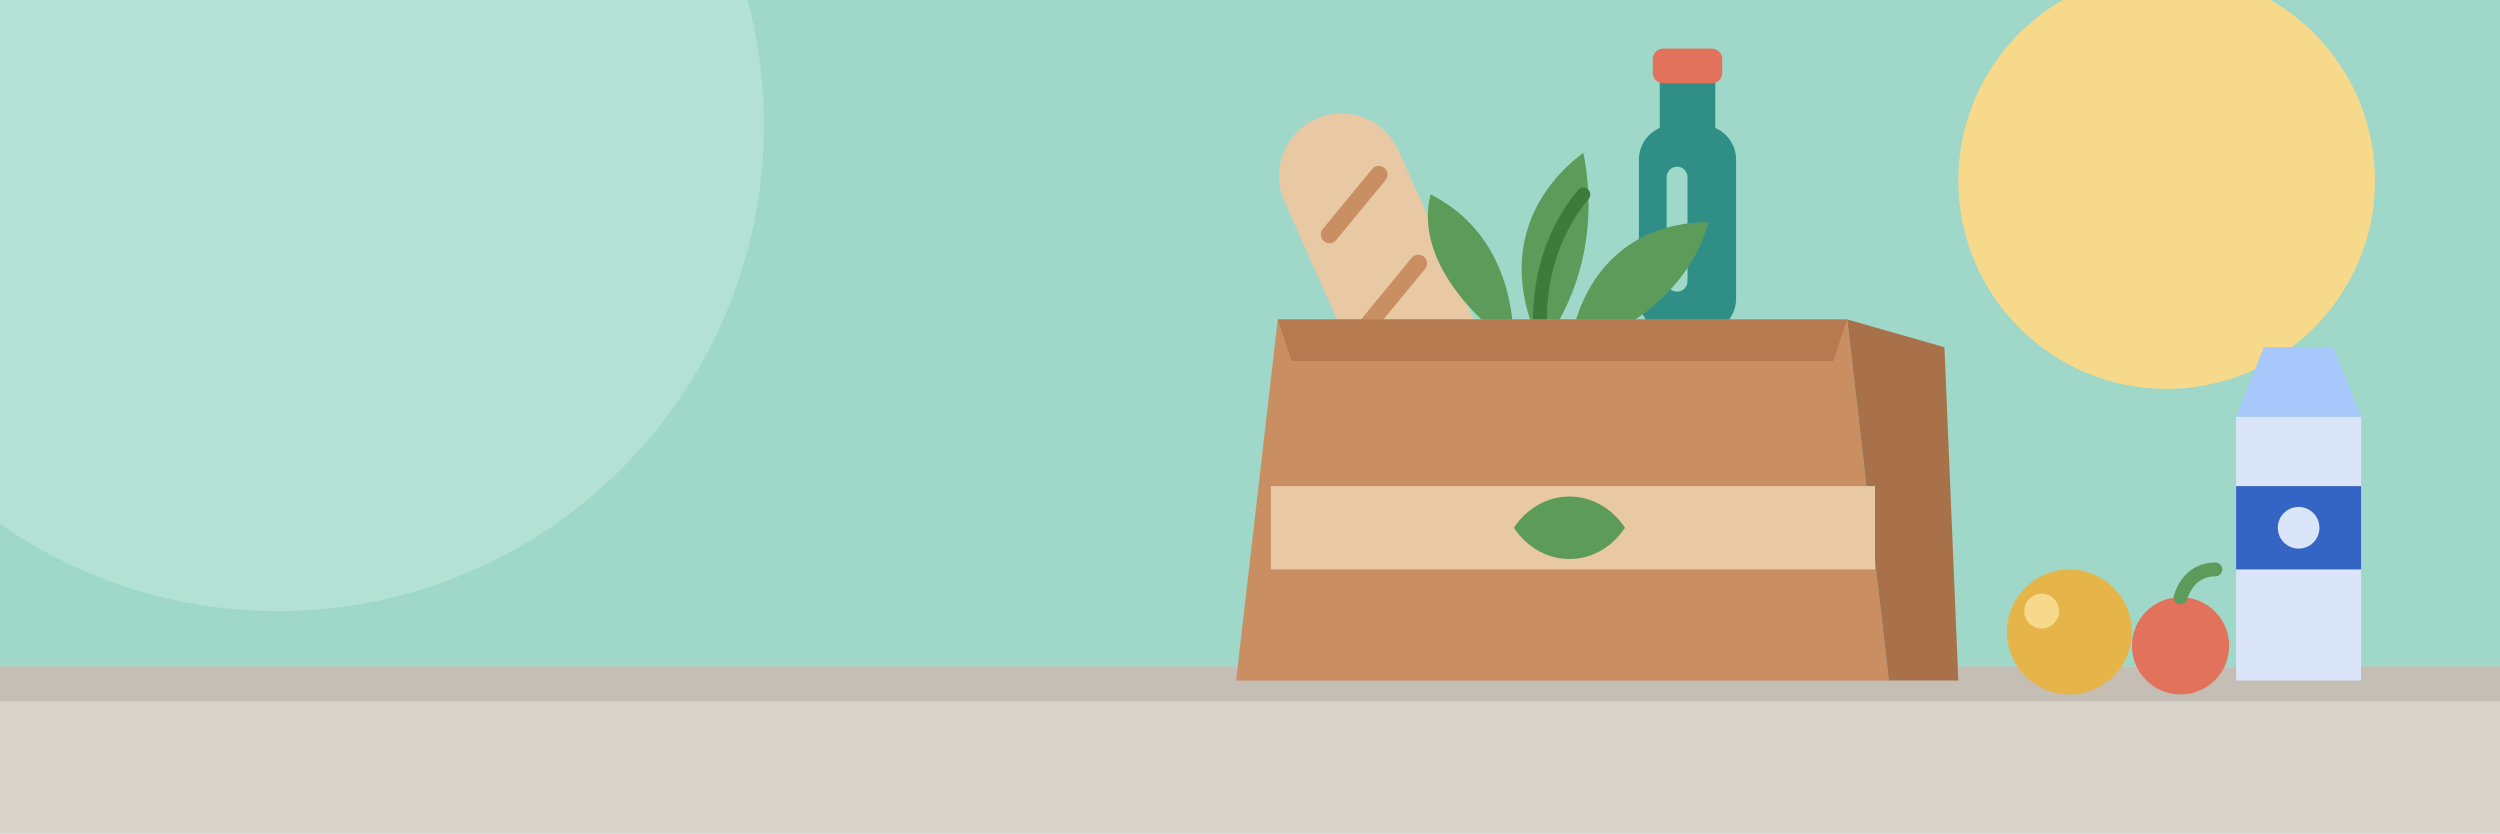
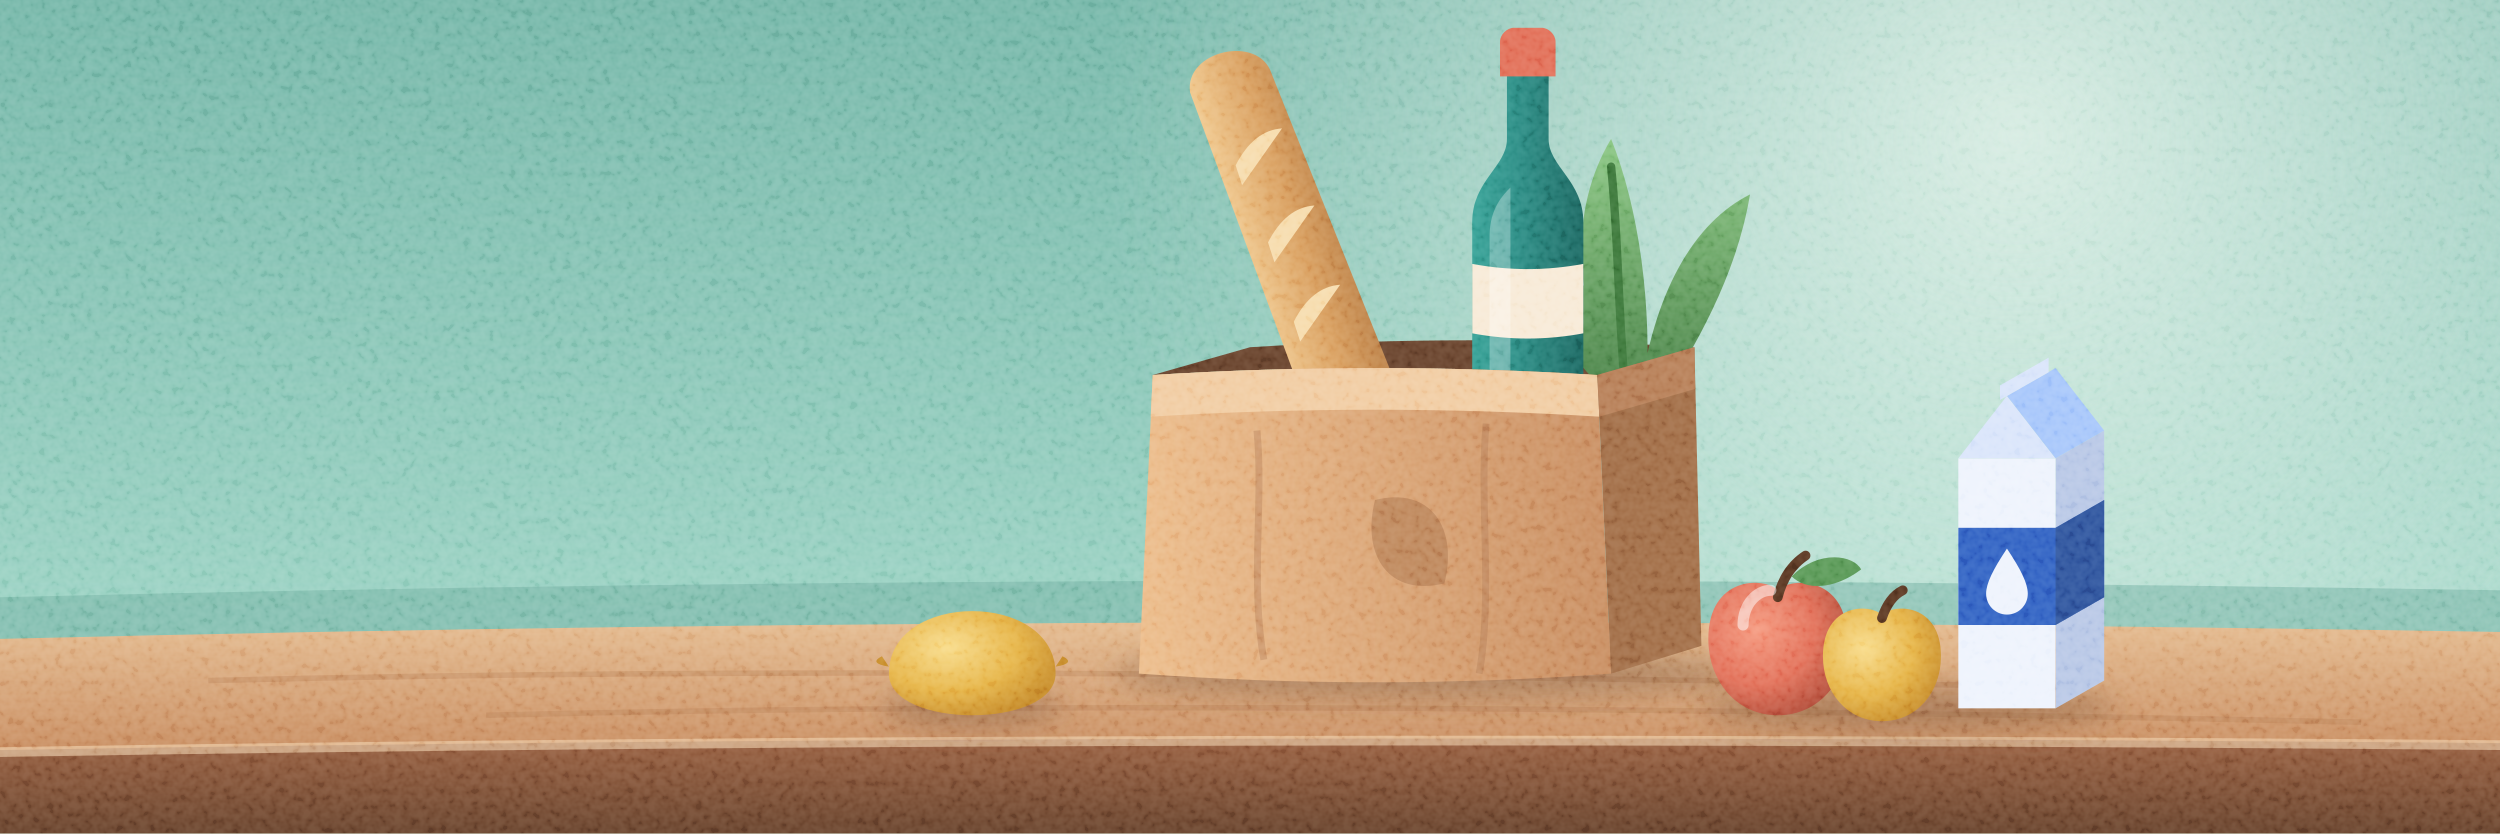
- <svg xmlns="http://www.w3.org/2000/svg" viewBox="0 0 360 120" width="360" height="120" preserveAspectRatio="xMidYMid slice">
-   <rect width="360" height="120" fill="#9fd8c8" />
-   <circle cx="40" cy="18" r="70" fill="#b3e1d4" />
-   <circle cx="312" cy="26" r="30" fill="#f6d98b" />
-   <path d="M0 96h360v24H0z" fill="#d9d4cc" />
-   <path d="M0 96h360v5H0z" fill="#c4beb4" />
-   <g transform="rotate(-24 214 50)">
-     <rect x="196" y="10" width="18" height="80" rx="9" fill="#e8c9a4" />
-     <path d="M200 26l10-5M200 40l10-5M200 54l10-5" stroke="#c98f63" stroke-width="2.5" stroke-linecap="round" />
+ <svg xmlns="http://www.w3.org/2000/svg" viewBox="0 0 360 120" width="360" height="120" preserveAspectRatio="xMidYMid slice" data-solid="93">
+   <rect width="360" height="120" fill="#8fcbbc" />
+   <defs>
+     <linearGradient id="wall" x1="0" y1="0" x2="0" y2="1">
+       <stop offset="0" stop-color="#78b8aa" />
+       <stop offset="1" stop-color="#a9dccd" />
+     </linearGradient>
+     <radialGradient id="glow">
+       <stop offset="0" stop-color="#f4fbf3" stop-opacity=".75" />
+       <stop offset="1" stop-color="#f4fbf3" stop-opacity="0" />
+     </radialGradient>
+     <linearGradient id="top" x1="0" y1="0" x2="0" y2="1">
+       <stop offset="0" stop-color="#e4bb90" />
+       <stop offset=".6" stop-color="#c98f63" />
+     </linearGradient>
+     <linearGradient id="edge" x1="0" y1="0" x2="0" y2="1">
+       <stop offset="0" stop-color="#9a6243" />
+       <stop offset="1" stop-color="#6b4630" />
+     </linearGradient>
+     <linearGradient id="bag" x1="0" y1="0" x2="1" y2="0">
+       <stop offset="0" stop-color="#ecbd8c" />
+       <stop offset="1" stop-color="#c98f63" />
+     </linearGradient>
+     <linearGradient id="bread" x1="0" y1="0" x2="1" y2="0">
+       <stop offset="0" stop-color="#f0c88e" />
+       <stop offset=".5" stop-color="#d9a061" />
+       <stop offset="1" stop-color="#b57a43" />
+     </linearGradient>
+     <linearGradient id="glass" x1="0" y1="0" x2="1" y2="0">
+       <stop offset="0" stop-color="#3aa398" />
+       <stop offset=".4" stop-color="#2f8f87" />
+       <stop offset="1" stop-color="#1f6a64" />
+     </linearGradient>
+     <linearGradient id="leaf" x1="0" y1="0" x2="0" y2="1">
+       <stop offset="0" stop-color="#8cc785" />
+       <stop offset="1" stop-color="#4a8148" />
+     </linearGradient>
+     <radialGradient id="apple" cx=".35" cy=".35" r=".7">
+       <stop offset="0" stop-color="#f59a80" />
+       <stop offset=".6" stop-color="#e2725b" />
+       <stop offset="1" stop-color="#b5503d" />
+     </radialGradient>
+     <radialGradient id="orange" cx=".35" cy=".35" r=".7">
+       <stop offset="0" stop-color="#f8dc8c" />
+       <stop offset=".6" stop-color="#e6b54a" />
+       <stop offset="1" stop-color="#c98f2e" />
+     </radialGradient>
+     <filter id="soft" x="-30%" y="-150%" width="160%" height="400%">
+       <feGaussianBlur stdDeviation="2" />
+     </filter>
+     <filter id="grain" x="0" y="0" width="100%" height="100%">
+       <feTurbulence type="fractalNoise" baseFrequency=".9" numOctaves="2" seed="7" stitchTiles="stitch" />
+       <feColorMatrix values="2.2 0 0 0 -.6  2.2 0 0 0 -.6  2.2 0 0 0 -.6  0 0 0 0 1" />
+     </filter>
+     <path id="ap" d="M0-17C-2-19-10-19-10-10C-10-4-6 1 0 1S10-4 10-10C10-19 2-19 0-17Z" />
+   </defs>
+   <g id="back">
+     <rect width="360" height="120" fill="url(#wall)" />
+     <circle cx="290" cy="20" r="130" fill="url(#glow)" />
+     <path d="M0 86C120 83 240 83 360 85V95H0Z" fill="#6fae9f" opacity=".5" />
  </g>
-   <rect x="236" y="18" width="14" height="30" rx="5" fill="#2f8f87" />
-   <rect x="239" y="10" width="8" height="12" rx="2" fill="#2f8f87" />
-   <rect x="238" y="7" width="10" height="5" rx="1.5" fill="#e2725b" />
-   <rect x="240" y="24" width="3" height="18" rx="1.5" fill="#9fd8c8" />
-   <path d="M222 50c-6-12-2-22 6-28 2 10 0 20-6 28zM226 50c2-12 10-18 20-18-2 8-10 16-20 18zM218 50c-8-6-14-14-12-22 8 4 12 12 12 22z" fill="#5d9b5a" />
-   <path d="M222 50c-1-8 1-16 6-22" fill="none" stroke="#3f7a3d" stroke-width="2" stroke-linecap="round" />
-   <path d="M184 46h82l6 52h-94z" fill="#c98f63" />
-   <path d="M266 46l14 4 2 48h-10z" fill="#a8714a" />
-   <path d="M184 46h82l-2 6h-78z" fill="#b57a50" />
-   <rect x="183" y="70" width="87" height="12" fill="#e8c9a4" />
-   <path d="M218 76c4-6 12-6 16 0-4 6-12 6-16 0z" fill="#5d9b5a" />
-   <circle cx="298" cy="91" r="9" fill="#e6b54a" />
-   <circle cx="294" cy="88" r="2.5" fill="#f6d98b" />
-   <circle cx="314" cy="93" r="7" fill="#e2725b" />
-   <path d="M314 86c1-3 3-4 5-4" fill="none" stroke="#5d9b5a" stroke-width="2" stroke-linecap="round" />
-   <path d="M322 60h18v38h-18z" fill="#dae5fa" />
-   <path d="M322 60l4-10h10l4 10z" fill="#a8c7fa" />
-   <rect x="322" y="70" width="18" height="12" fill="#3565c4" />
-   <circle cx="331" cy="76" r="3" fill="#dae5fa" />
+   <g id="mid">
+     <path d="M0 92C120 89 240 89 360 91V120H0Z" fill="url(#top)" />
+     <path d="M30 98C110 96 200 97 300 99M70 103C150 101 250 102 340 104" fill="none" stroke="#b57a50" stroke-width=".8" opacity=".35" />
+     <path d="M0 108C120 106 240 106 360 107V120H0Z" fill="url(#edge)" />
+     <path d="M0 107.6C120 105.6 240 105.6 360 106.6V108C240 107 120 107 0 109Z" fill="#f0d2ad" opacity=".6" />
+   </g>
+   <g id="near">
+     <ellipse cx="206" cy="97" rx="46" ry="3.5" fill="#5e3b26" opacity=".35" filter="url(#soft)" />
+     <ellipse cx="140" cy="102" rx="13" ry="2.5" fill="#5e3b26" opacity=".35" filter="url(#soft)" />
+     <ellipse cx="275" cy="102" rx="30" ry="3" fill="#5e3b26" opacity=".35" filter="url(#soft)" />
+     <path d="M166 54L180 50Q212 48 244 50L230 54Q198 52 166 54Z" fill="#6b4630" />
+     <path d="M187 8C188 2 199 3 199 9L204 84C204 90 191 90 190 84Z" fill="url(#bread)" transform="rotate(-18 196 60)" />
+     <path d="M190 20Q194 16 198 17Q194 20 190 23ZM191 32Q195 28 199 29Q195 32 191 35ZM191 44Q195 40 199 41Q195 44 191 47Z" fill="#f6dcae" transform="rotate(-18 196 60)" />
+     <path d="M234 58C226 44 226 30 232 20C236 30 238 44 237 58ZM236 58C238 42 244 32 252 28C250 40 244 50 239 58ZM233 58C224 50 218 40 220 32C228 38 232 48 235 58Z" fill="url(#leaf)" />
+     <path d="M234 56C233 44 233 34 232 24" fill="none" stroke="#3f7a3d" stroke-width="1.2" stroke-linecap="round" />
+     <path d="M217 10H223V20C223 24 228 26 228 32V62H212V32C212 26 217 24 217 20Z" fill="url(#glass)" />
+     <path d="M216 6C216 5 217 4 218 4H222C223 4 224 5 224 6V11H216Z" fill="#e2725b" />
+     <path d="M212 38Q220 39.5 228 38V48Q220 49.5 212 48Z" fill="#f7ead7" />
+     <path d="M214.5 34C214.5 30 216.5 28 217.5 27V58H214.5Z" fill="#fff" opacity=".3" />
+     <path d="M166 54Q198 52 230 54L232 97Q198 99.5 164 97Z" fill="url(#bag)" />
+     <path d="M230 54L244 50L245 93L232 97Z" fill="#a3704a" />
+     <path d="M166 54Q198 52 230 54L230.3 60Q198 58 165.7 60Z" fill="#f1cda4" />
+     <path d="M230 54L244 50L244.1 56L230.3 60Z" fill="#b8815a" />
+     <path d="M181 62C182 72 180 84 182 95M214 61C213 72 215 86 213 97" fill="none" stroke="#a8714a" stroke-width="1" opacity=".35" />
+     <path d="M198 72C206 70 210 76 208 84C200 86 196 80 198 72Z" fill="#a8714a" opacity=".5" />
+     <path d="M128 97C128 91 134 88 140 88S152 91 152 97C152 101 146 103 140 103S128 101 128 97Z" fill="url(#orange)" />
+     <path d="M128 96Q125 95.5 127 94.5ZM152 96Q155 95.5 153 94.5Z" fill="#c98f2e" />
+     <use href="#ap" transform="translate(256 102)" fill="url(#apple)" />
+     <use href="#ap" transform="translate(271 103) scale(.85)" fill="url(#orange)" />
+     <path d="M256 86Q257 82 260 80M271 89Q272 86 274 85" fill="none" stroke="#5e3b26" stroke-width="1.4" stroke-linecap="round" />
+     <path d="M258 83C262 79 267 80 268 82C264 85 260 85 258 83Z" fill="#5d9b5a" />
+     <path d="M251 90C251 87 253 85 255 85" fill="none" stroke="#fff" stroke-width="1.6" stroke-linecap="round" opacity=".5" />
+     <path d="M296 66L303 62V98L296 102Z" fill="#b9c8e6" />
+     <path d="M282 66H296V102H282Z" fill="#eef3fc" />
+     <path d="M282 66L289 57L296 66Z" fill="#dae5fa" />
+     <path d="M289 57L296 53L303 62L296 66Z" fill="#a8c7fa" />
+     <path d="M288 57.6L295 53.6V51.5L288 55.5Z" fill="#dae5fa" />
+     <path d="M282 76H296V90H282ZM296 76L303 72V86L296 90Z" fill="#3565c4" />
+     <path d="M296 76L303 72V86L296 90Z" fill="#2f4a7a" opacity=".5" />
+     <path d="M289 79C291 82 292 84 292 85.5A3 3 0 0 1 286 85.5C286 84 287 82 289 79Z" fill="#eef3fc" />
+   </g>
+   <rect id="grain" width="360" height="120" filter="url(#grain)" opacity=".2" style="mix-blend-mode:soft-light" />
</svg>
